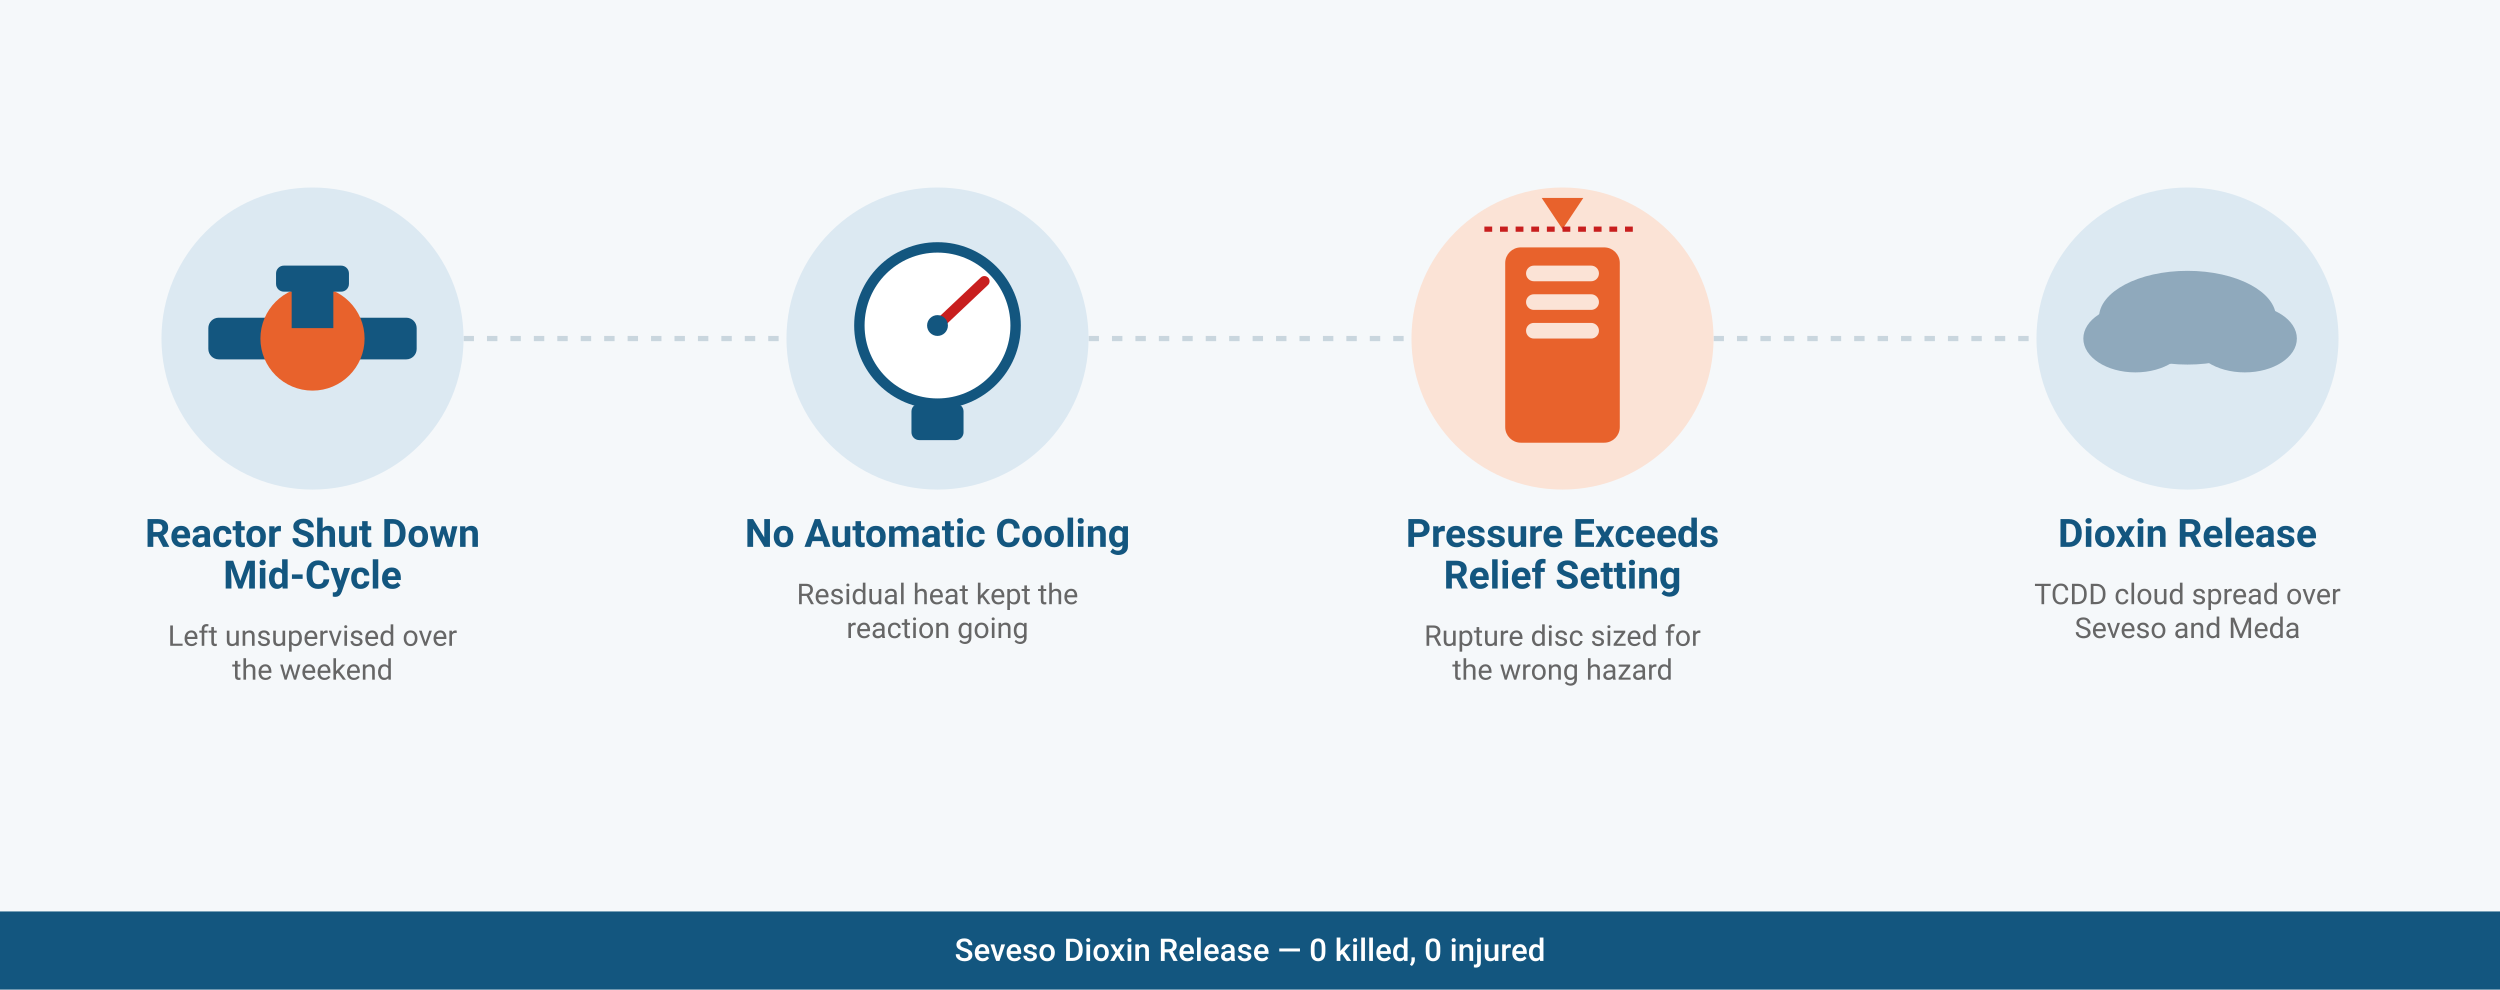
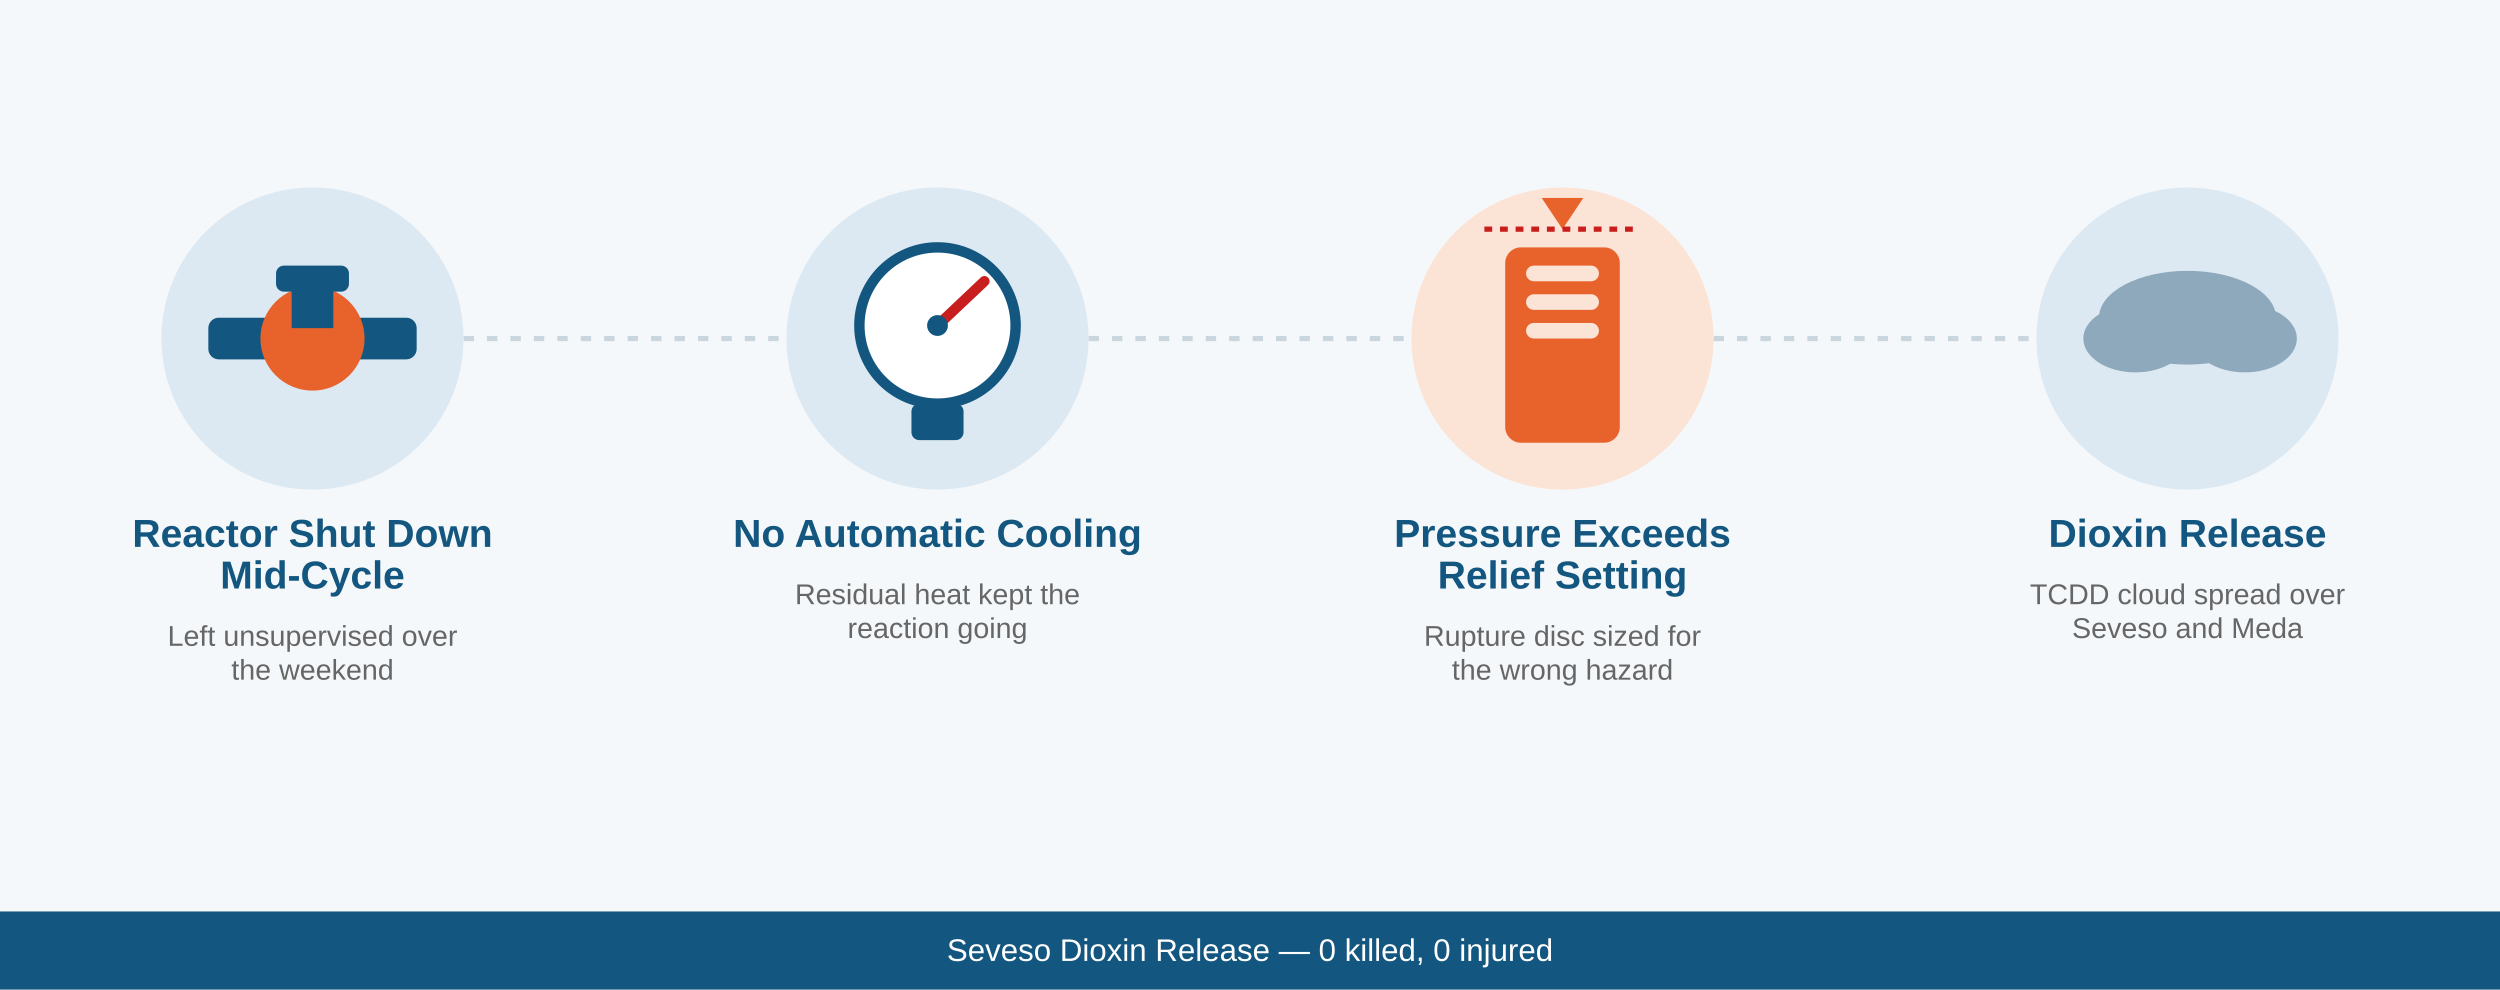
- <svg xmlns="http://www.w3.org/2000/svg" viewBox="0 0 960 380" font-family="-apple-system, 'Segoe UI', Roboto, Arial, sans-serif">
+ <svg xmlns="http://www.w3.org/2000/svg" viewBox="0 0 960 380" font-family="Arial, sans-serif">
  <defs>
    <style>
-       .label { font-family: -apple-system, 'Segoe UI', Roboto, Arial, sans-serif; font-weight: 700; font-size: 15px; fill: #13567F; }
-       .sublabel { font-family: -apple-system, 'Segoe UI', Roboto, Arial, sans-serif; font-size: 11px; fill: #666; }
+       .label { font-family: Arial, sans-serif; font-weight: 700; font-size: 15px; fill: #13567F; }
+       .sublabel { font-family: Arial, sans-serif; font-size: 11px; fill: #666; }
      .arrow { stroke: #C9D6DE; stroke-width: 2; fill: none; }
    </style>
  </defs>
  <rect width="960" height="380" fill="#F5F8FA" />
  <line x1="178" y1="130" x2="302" y2="130" class="arrow" stroke-dasharray="4 5" />
  <line x1="418" y1="130" x2="542" y2="130" class="arrow" stroke-dasharray="4 5" />
  <line x1="658" y1="130" x2="782" y2="130" class="arrow" stroke-dasharray="4 5" />
  <g transform="translate(60,50)">
    <circle cx="60" cy="80" r="58" fill="#DCE9F2" />
    <rect x="20" y="72" width="80" height="16" rx="4" fill="#13567F" />
    <circle cx="60" cy="80" r="20" fill="#E8622C" />
    <rect x="52" y="60" width="16" height="16" fill="#13567F" />
    <rect x="46" y="52" width="28" height="10" rx="3" fill="#13567F" />
    <text x="60" y="160" text-anchor="middle" class="label">Reactor Shut Down</text>
    <text x="60" y="176" text-anchor="middle" class="label">Mid-Cycle</text>
    <text x="60" y="198" text-anchor="middle" class="sublabel">Left unsupervised over</text>
    <text x="60" y="211" text-anchor="middle" class="sublabel">the weekend</text>
  </g>
  <g transform="translate(300,50)">
    <circle cx="60" cy="80" r="58" fill="#DCE9F2" />
    <circle cx="60" cy="75" r="30" fill="#fff" stroke="#13567F" stroke-width="4" />
    <line x1="60" y1="75" x2="78" y2="58" stroke="#C81E1E" stroke-width="4" stroke-linecap="round" />
    <circle cx="60" cy="75" r="4" fill="#13567F" />
    <rect x="50" y="105" width="20" height="14" rx="3" fill="#13567F" />
    <text x="60" y="160" text-anchor="middle" class="label">No Automatic Cooling</text>
    <text x="60" y="182" text-anchor="middle" class="sublabel">Residual heat kept the</text>
    <text x="60" y="195" text-anchor="middle" class="sublabel">reaction going</text>
  </g>
  <g transform="translate(540,50)">
    <circle cx="60" cy="80" r="58" fill="#FBE3D6" />
    <rect x="38" y="45" width="44" height="75" rx="6" fill="#E8622C" />
    <rect x="46" y="52" width="28" height="6" rx="3" fill="#FBE3D6" />
    <rect x="46" y="63" width="28" height="6" rx="3" fill="#FBE3D6" />
    <rect x="46" y="74" width="28" height="6" rx="3" fill="#FBE3D6" />
    <path d="M60,38 L52,26 L68,26 Z" fill="#E8622C" />
    <line x1="30" y1="38" x2="90" y2="38" stroke="#C81E1E" stroke-width="2" stroke-dasharray="3 3" />
    <text x="60" y="160" text-anchor="middle" class="label">Pressure Exceeds</text>
    <text x="60" y="176" text-anchor="middle" class="label">Relief Setting</text>
    <text x="60" y="198" text-anchor="middle" class="sublabel">Rupture disc sized for</text>
    <text x="60" y="211" text-anchor="middle" class="sublabel">the wrong hazard</text>
  </g>
  <g transform="translate(780,50)">
    <circle cx="60" cy="80" r="58" fill="#DCE9F2" />
    <ellipse cx="60" cy="72" rx="34" ry="18" fill="#8FA9BC" />
    <ellipse cx="40" cy="80" rx="20" ry="13" fill="#8FA9BC" />
    <ellipse cx="82" cy="80" rx="20" ry="13" fill="#8FA9BC" />
    <text x="60" y="160" text-anchor="middle" class="label">Dioxin Release</text>
    <text x="60" y="182" text-anchor="middle" class="sublabel">TCDD cloud spread over</text>
    <text x="60" y="195" text-anchor="middle" class="sublabel">Seveso and Meda</text>
  </g>
  <rect x="0" y="350" width="960" height="30" fill="#13567F" />
-   <text x="480" y="369" text-anchor="middle" fill="#fff" font-size="12" font-family="-apple-system, 'Segoe UI', Roboto, Arial, sans-serif" font-weight="500">Seveso Dioxin Release — 0 killed, 0 injured</text>
+   <text x="480" y="369" text-anchor="middle" fill="#fff" font-size="12" font-family="Arial, sans-serif" font-weight="500">Seveso Dioxin Release — 0 killed, 0 injured</text>
</svg>
